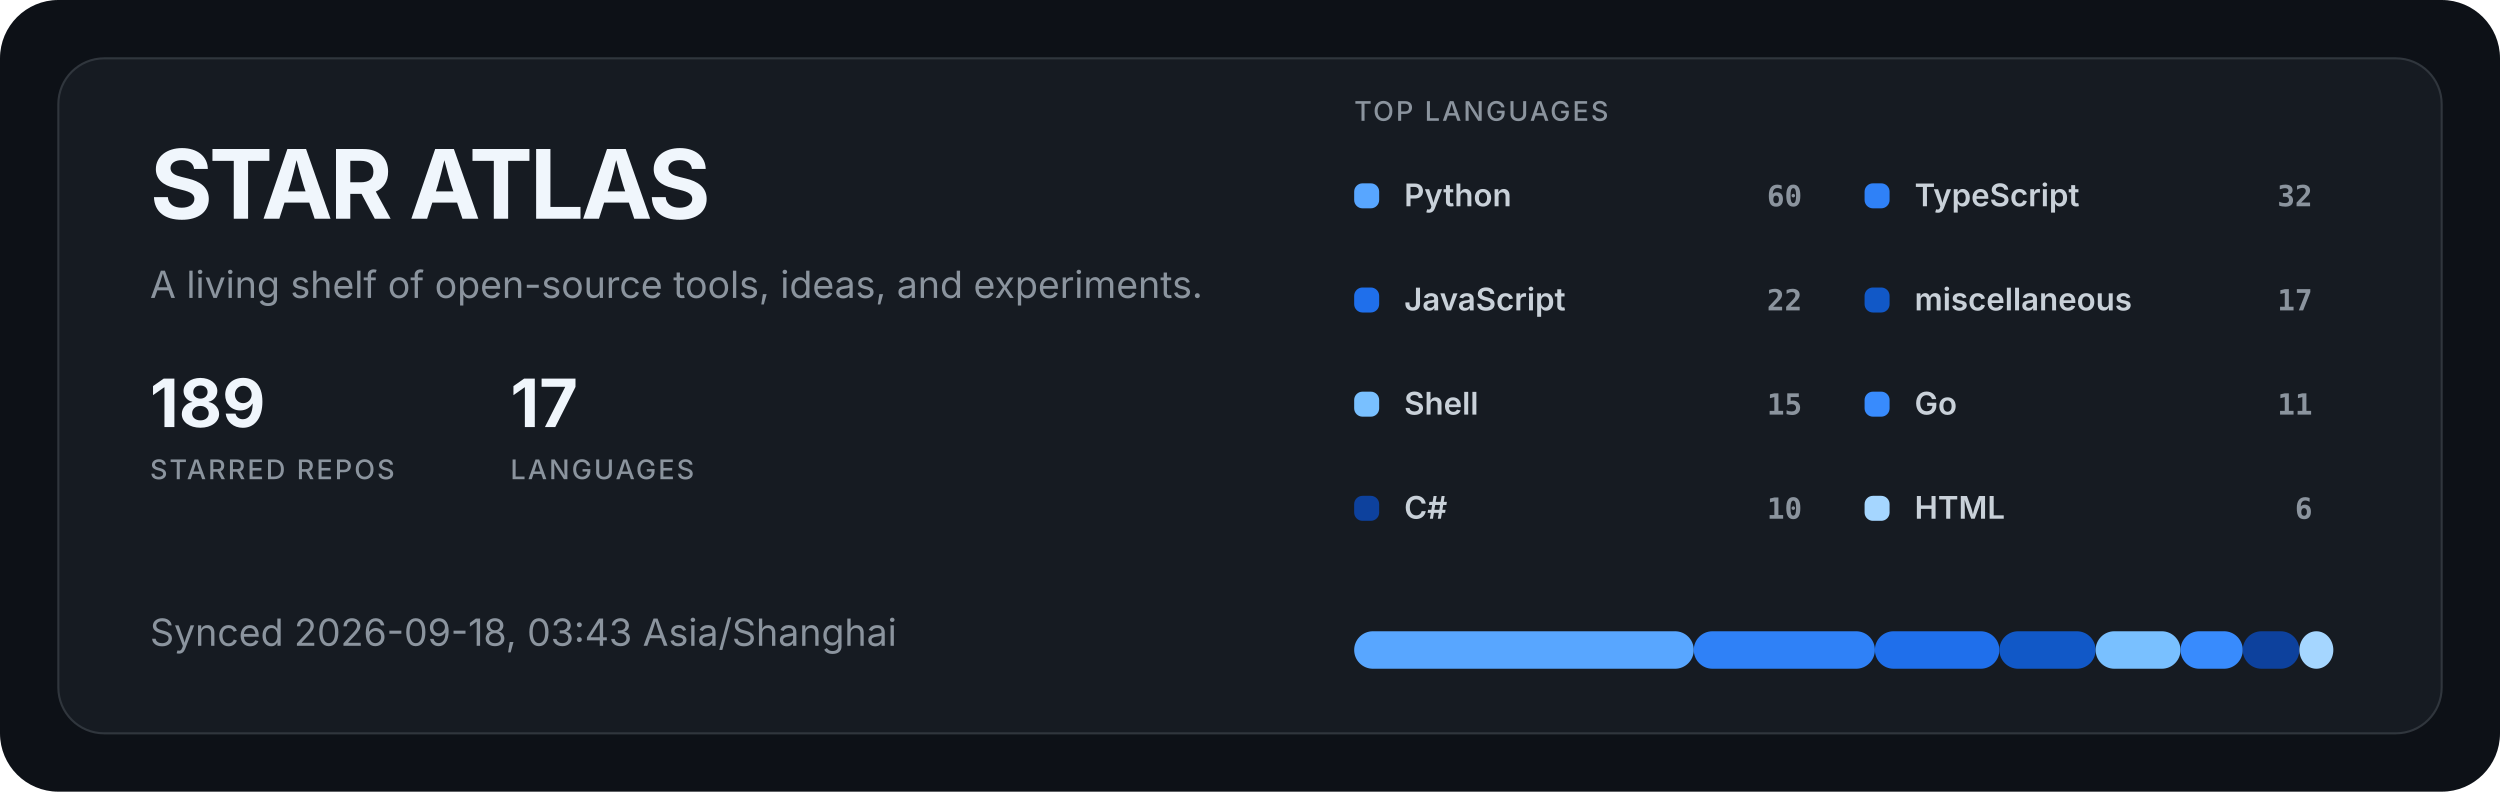
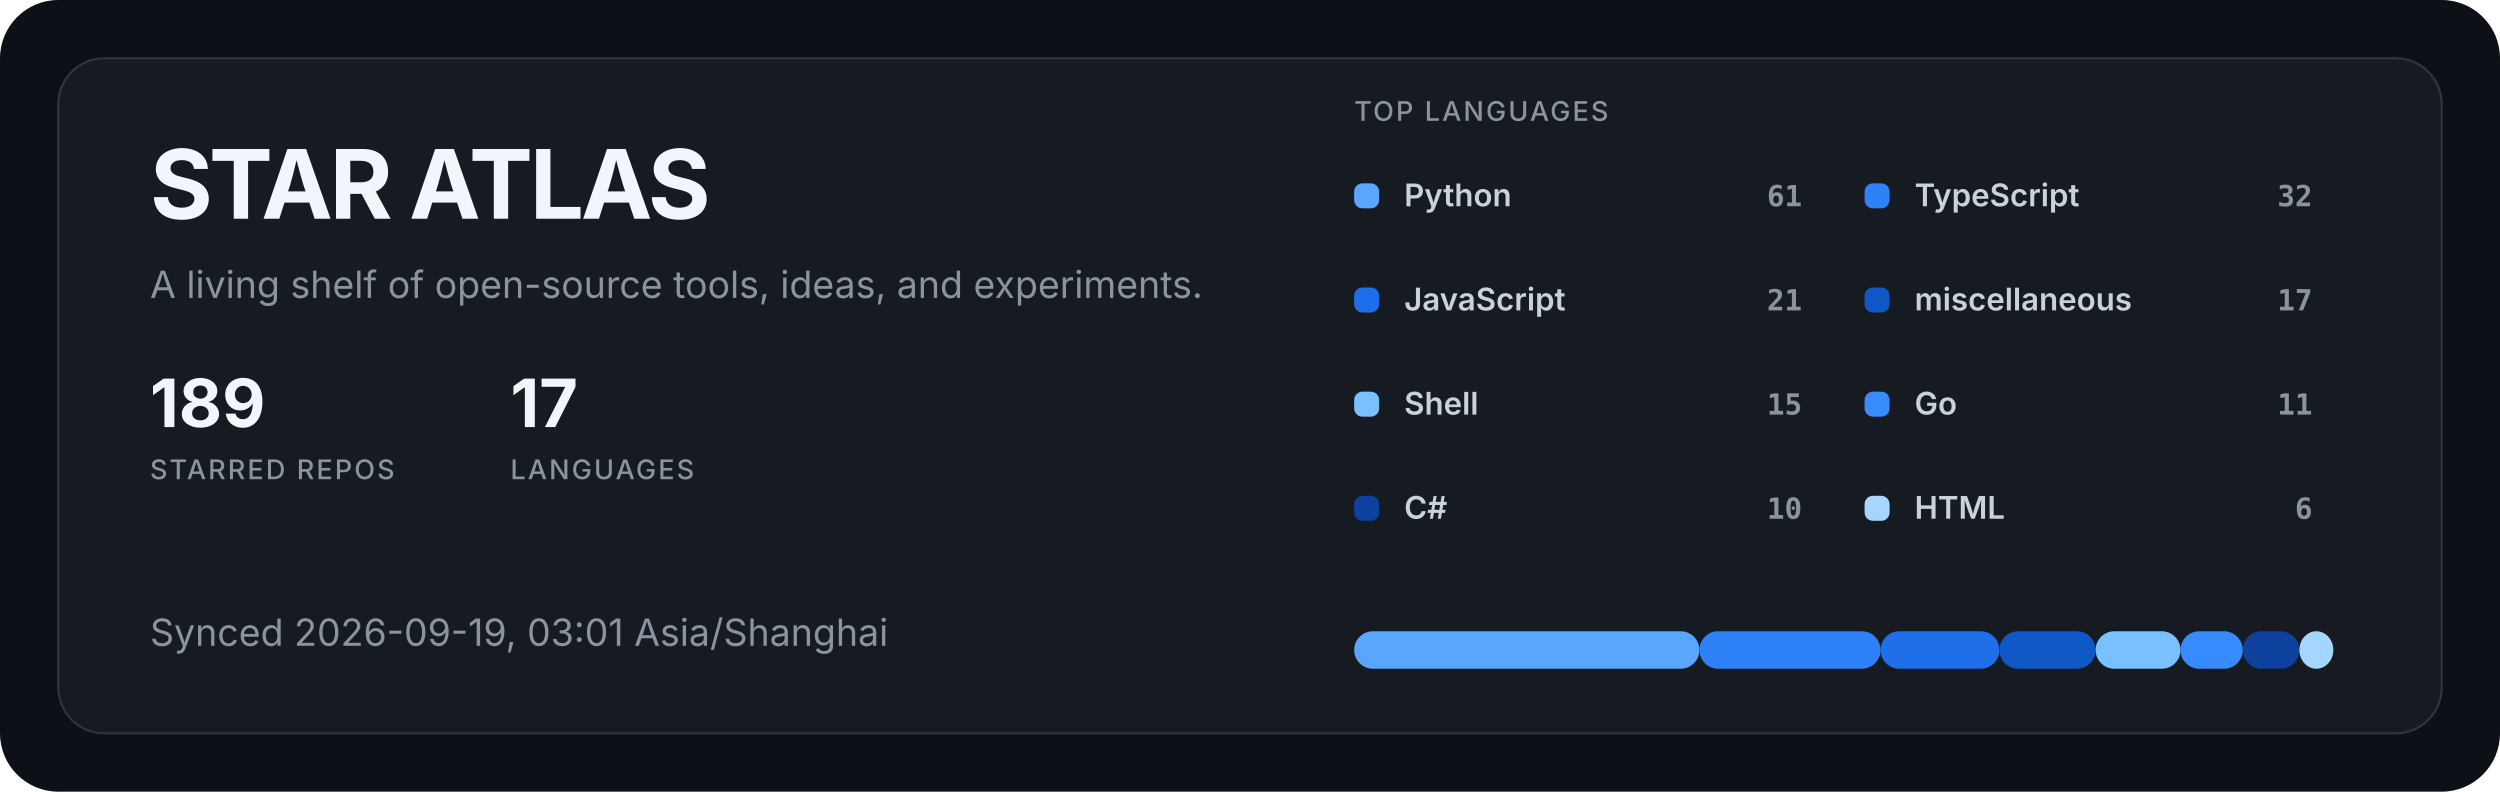
<svg xmlns="http://www.w3.org/2000/svg" width="1200" height="380" viewBox="0 0 1200 380" role="img" aria-labelledby="title description">
  <style>
  .title { fill: #f0f6fc; font: 700 46px -apple-system, BlinkMacSystemFont, "Segoe UI", sans-serif; letter-spacing: -1.5px; }
  .subtitle { fill: #8b949e; font: 400 18px -apple-system, BlinkMacSystemFont, "Segoe UI", sans-serif; }
  .metric { fill: #f0f6fc; font: 700 32px -apple-system, BlinkMacSystemFont, "Segoe UI", sans-serif; }
  .metric-label { fill: #8b949e; font: 500 13px -apple-system, BlinkMacSystemFont, "Segoe UI", sans-serif; letter-spacing: 1px; }
  .label { fill: #c9d1d9; font: 600 15px -apple-system, BlinkMacSystemFont, "Segoe UI", sans-serif; }
  .value { fill: #8b949e; font: 600 14px ui-monospace, SFMono-Regular, Consolas, monospace; }
</style>
  <rect width="1200" height="380" rx="28" fill="#0d1117" />
  <rect x="28" y="28" width="1144" height="324" rx="22" fill="#161b22" stroke="#30363d" />
  <text x="72" y="105" class="title">STAR ATLAS</text>
  <text x="72" y="143" class="subtitle">A living shelf of open-source tools, ideas, and experiments.</text>
  <g transform="translate(72 205)">
    <text class="metric">189</text>
    <text y="25" class="metric-label">STARRED REPOS</text>
  </g>
  <g transform="translate(245 205)">
    <text class="metric">17</text>
    <text y="25" class="metric-label">LANGUAGES</text>
  </g>
-   <text x="72" y="310" class="subtitle">Synced 2026-09-18, 03:43 Asia/Shanghai</text>
+   <text x="72" y="310" class="subtitle">Synced 2026-09-19, 03:01 Asia/Shanghai</text>
  <text x="650" y="58" class="metric-label">TOP LANGUAGES</text>
  <g transform="translate(650 88)">
    <rect width="12" height="12" rx="4" fill="#58a6ff" />
    <text x="24" y="11" class="label">Python</text>
-     <text x="215" y="11" text-anchor="end" class="value">60</text>
+     <text x="215" y="11" text-anchor="end" class="value">61</text>
  </g>
  <g transform="translate(895 88)">
    <rect width="12" height="12" rx="4" fill="#2f81f7" />
    <text x="24" y="11" class="label">TypeScript</text>
    <text x="215" y="11" text-anchor="end" class="value">32</text>
  </g>
  <g transform="translate(650 138)">
    <rect width="12" height="12" rx="4" fill="#1f6feb" />
    <text x="24" y="11" class="label">JavaScript</text>
-     <text x="215" y="11" text-anchor="end" class="value">22</text>
+     <text x="215" y="11" text-anchor="end" class="value">21</text>
  </g>
  <g transform="translate(895 138)">
    <rect width="12" height="12" rx="4" fill="#1158c7" />
    <text x="24" y="11" class="label">miscellaneous</text>
    <text x="215" y="11" text-anchor="end" class="value">17</text>
  </g>
  <g transform="translate(650 188)">
    <rect width="12" height="12" rx="4" fill="#79c0ff" />
    <text x="24" y="11" class="label">Shell</text>
    <text x="215" y="11" text-anchor="end" class="value">15</text>
  </g>
  <g transform="translate(895 188)">
    <rect width="12" height="12" rx="4" fill="#388bfd" />
    <text x="24" y="11" class="label">Go</text>
    <text x="215" y="11" text-anchor="end" class="value">11</text>
  </g>
  <g transform="translate(650 238)">
    <rect width="12" height="12" rx="4" fill="#0d419d" />
    <text x="24" y="11" class="label">C#</text>
    <text x="215" y="11" text-anchor="end" class="value">10</text>
  </g>
  <g transform="translate(895 238)">
    <rect width="12" height="12" rx="4" fill="#a5d6ff" />
    <text x="24" y="11" class="label">HTML</text>
    <text x="215" y="11" text-anchor="end" class="value">6</text>
  </g>
-   <rect x="650.00" y="303" width="163.01" height="18" rx="9" fill="#58a6ff" />
-   <rect x="813.01" y="303" width="86.94" height="18" rx="9" fill="#2f81f7" />
-   <rect x="899.94" y="303" width="59.77" height="18" rx="9" fill="#1f6feb" />
+   <rect x="650.00" y="303" width="165.72" height="18" rx="9" fill="#58a6ff" />
+   <rect x="815.72" y="303" width="86.94" height="18" rx="9" fill="#2f81f7" />
+   <rect x="902.66" y="303" width="57.05" height="18" rx="9" fill="#1f6feb" />
  <rect x="959.71" y="303" width="46.18" height="18" rx="9" fill="#1158c7" />
  <rect x="1005.90" y="303" width="40.75" height="18" rx="9" fill="#79c0ff" />
  <rect x="1046.65" y="303" width="29.88" height="18" rx="9" fill="#388bfd" />
  <rect x="1076.53" y="303" width="27.17" height="18" rx="9" fill="#0d419d" />
  <rect x="1103.70" y="303" width="16.30" height="18" rx="9" fill="#a5d6ff" />
</svg>
